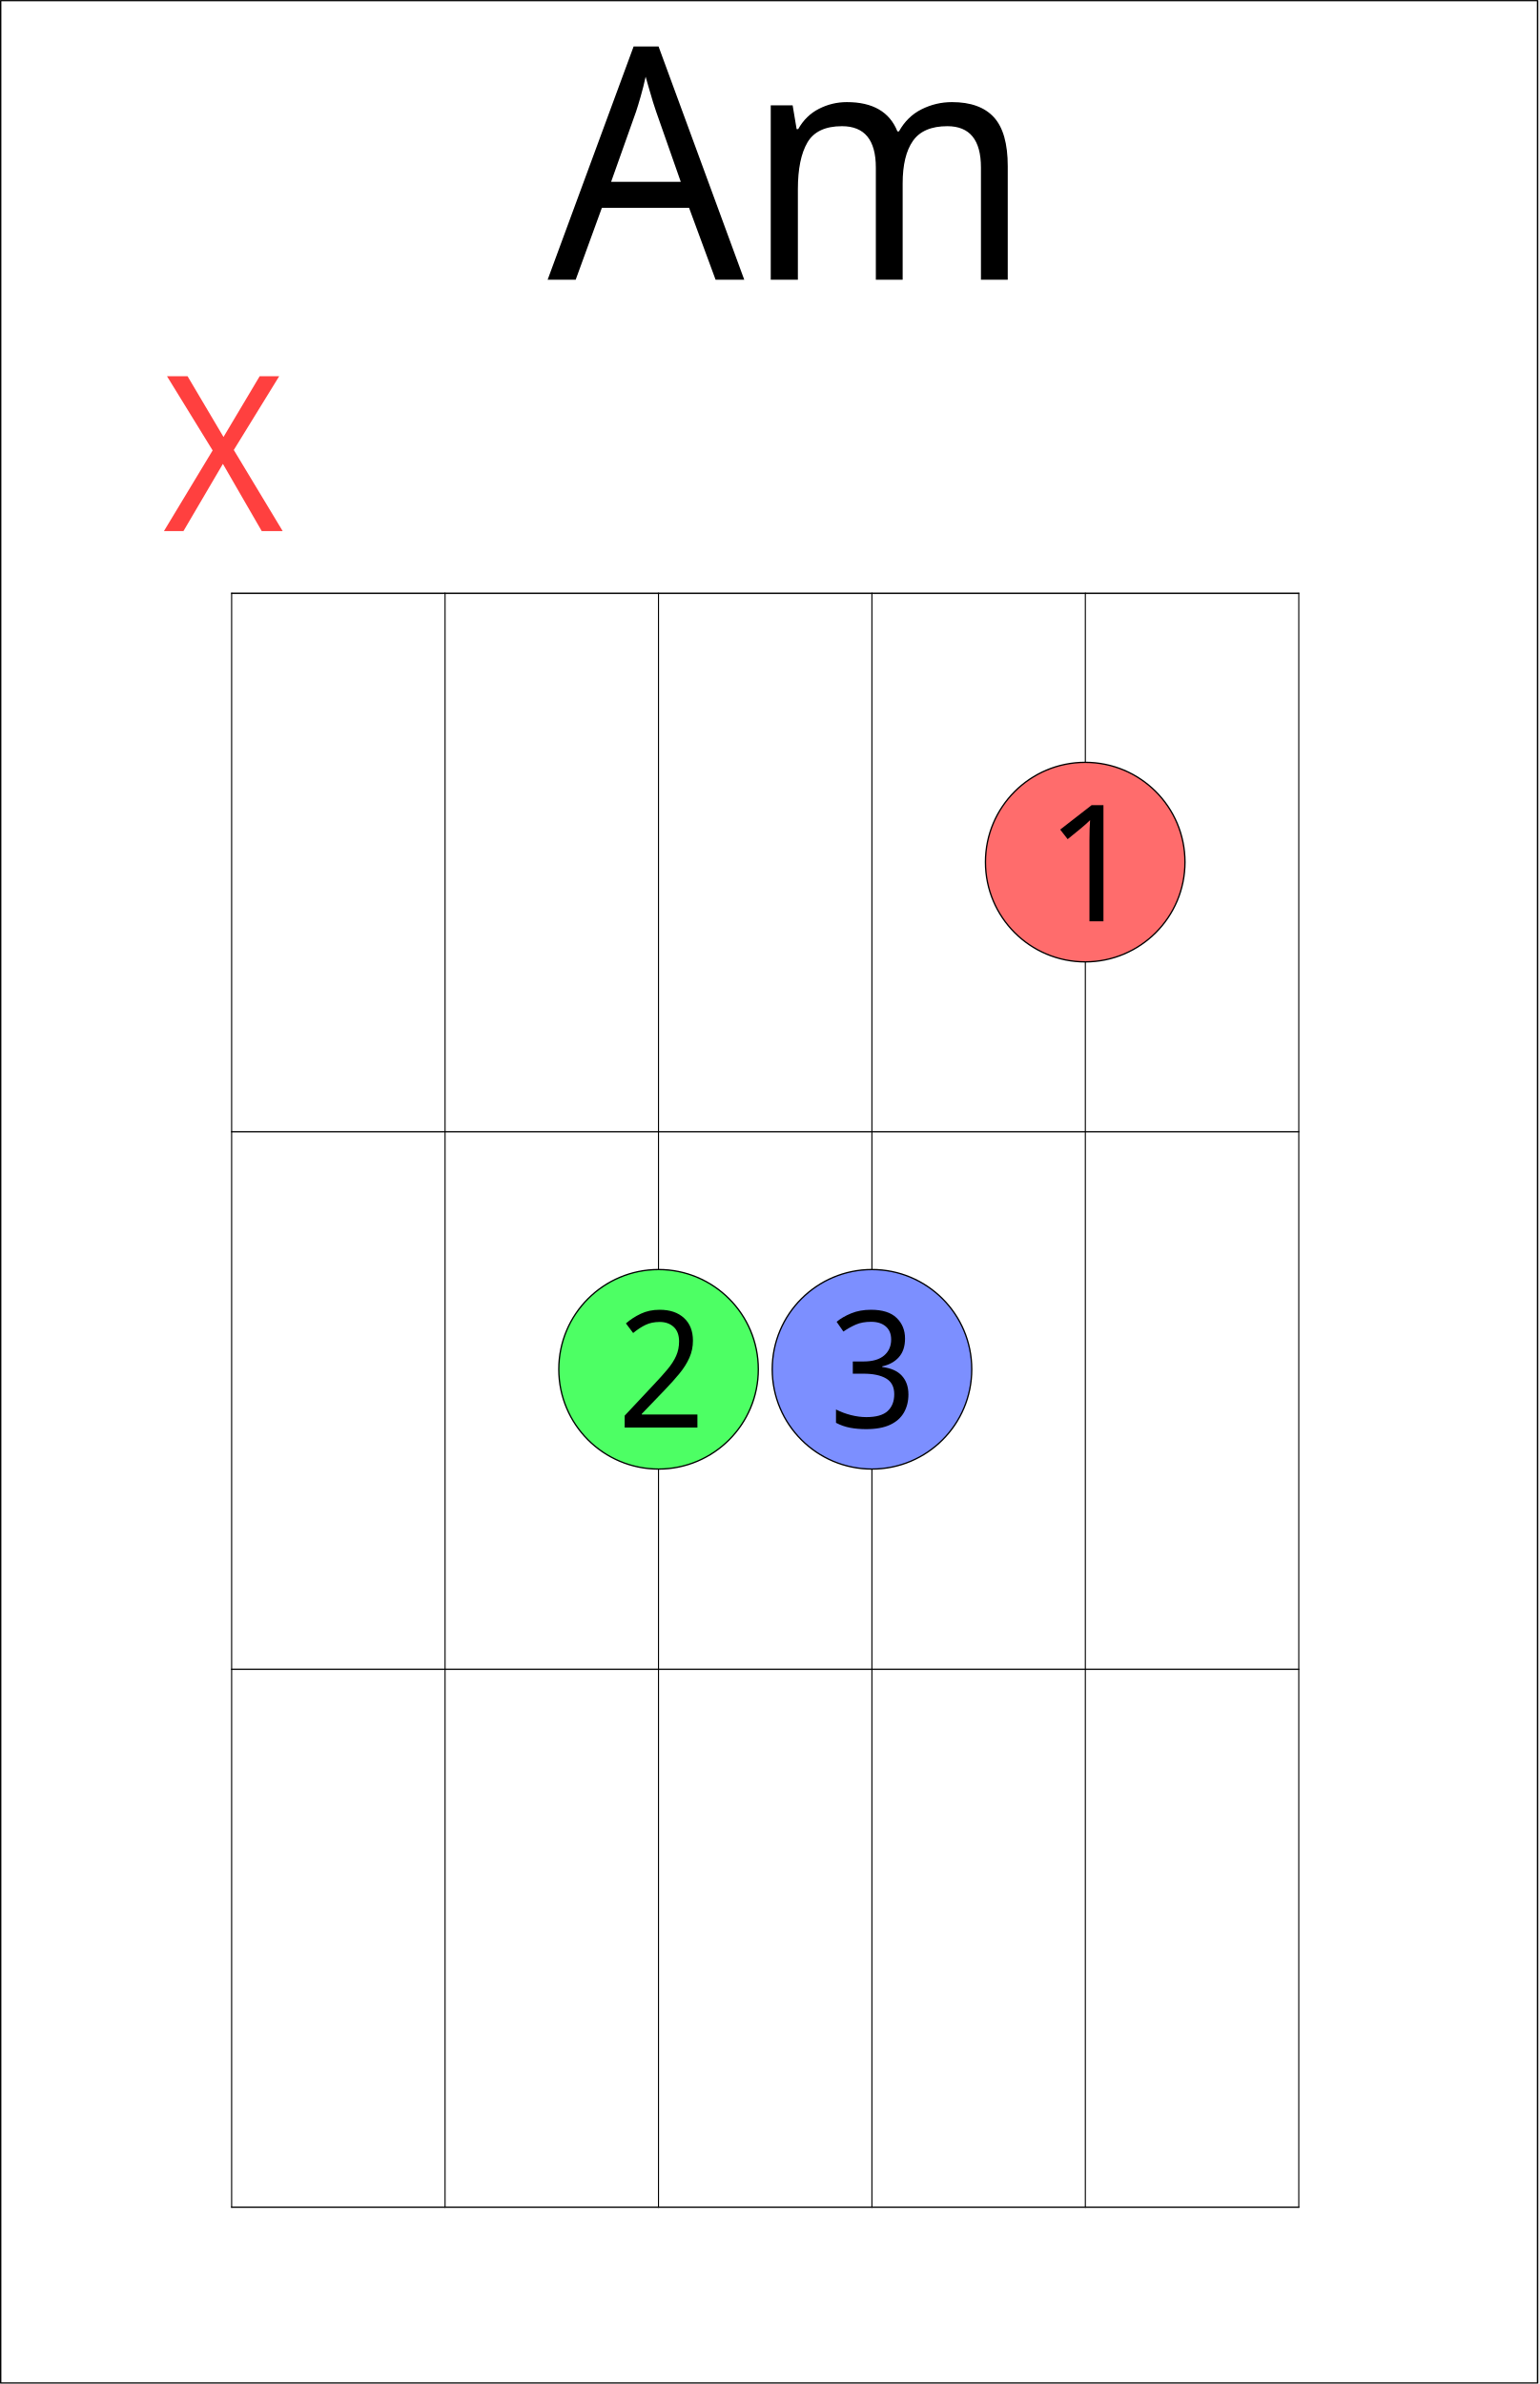
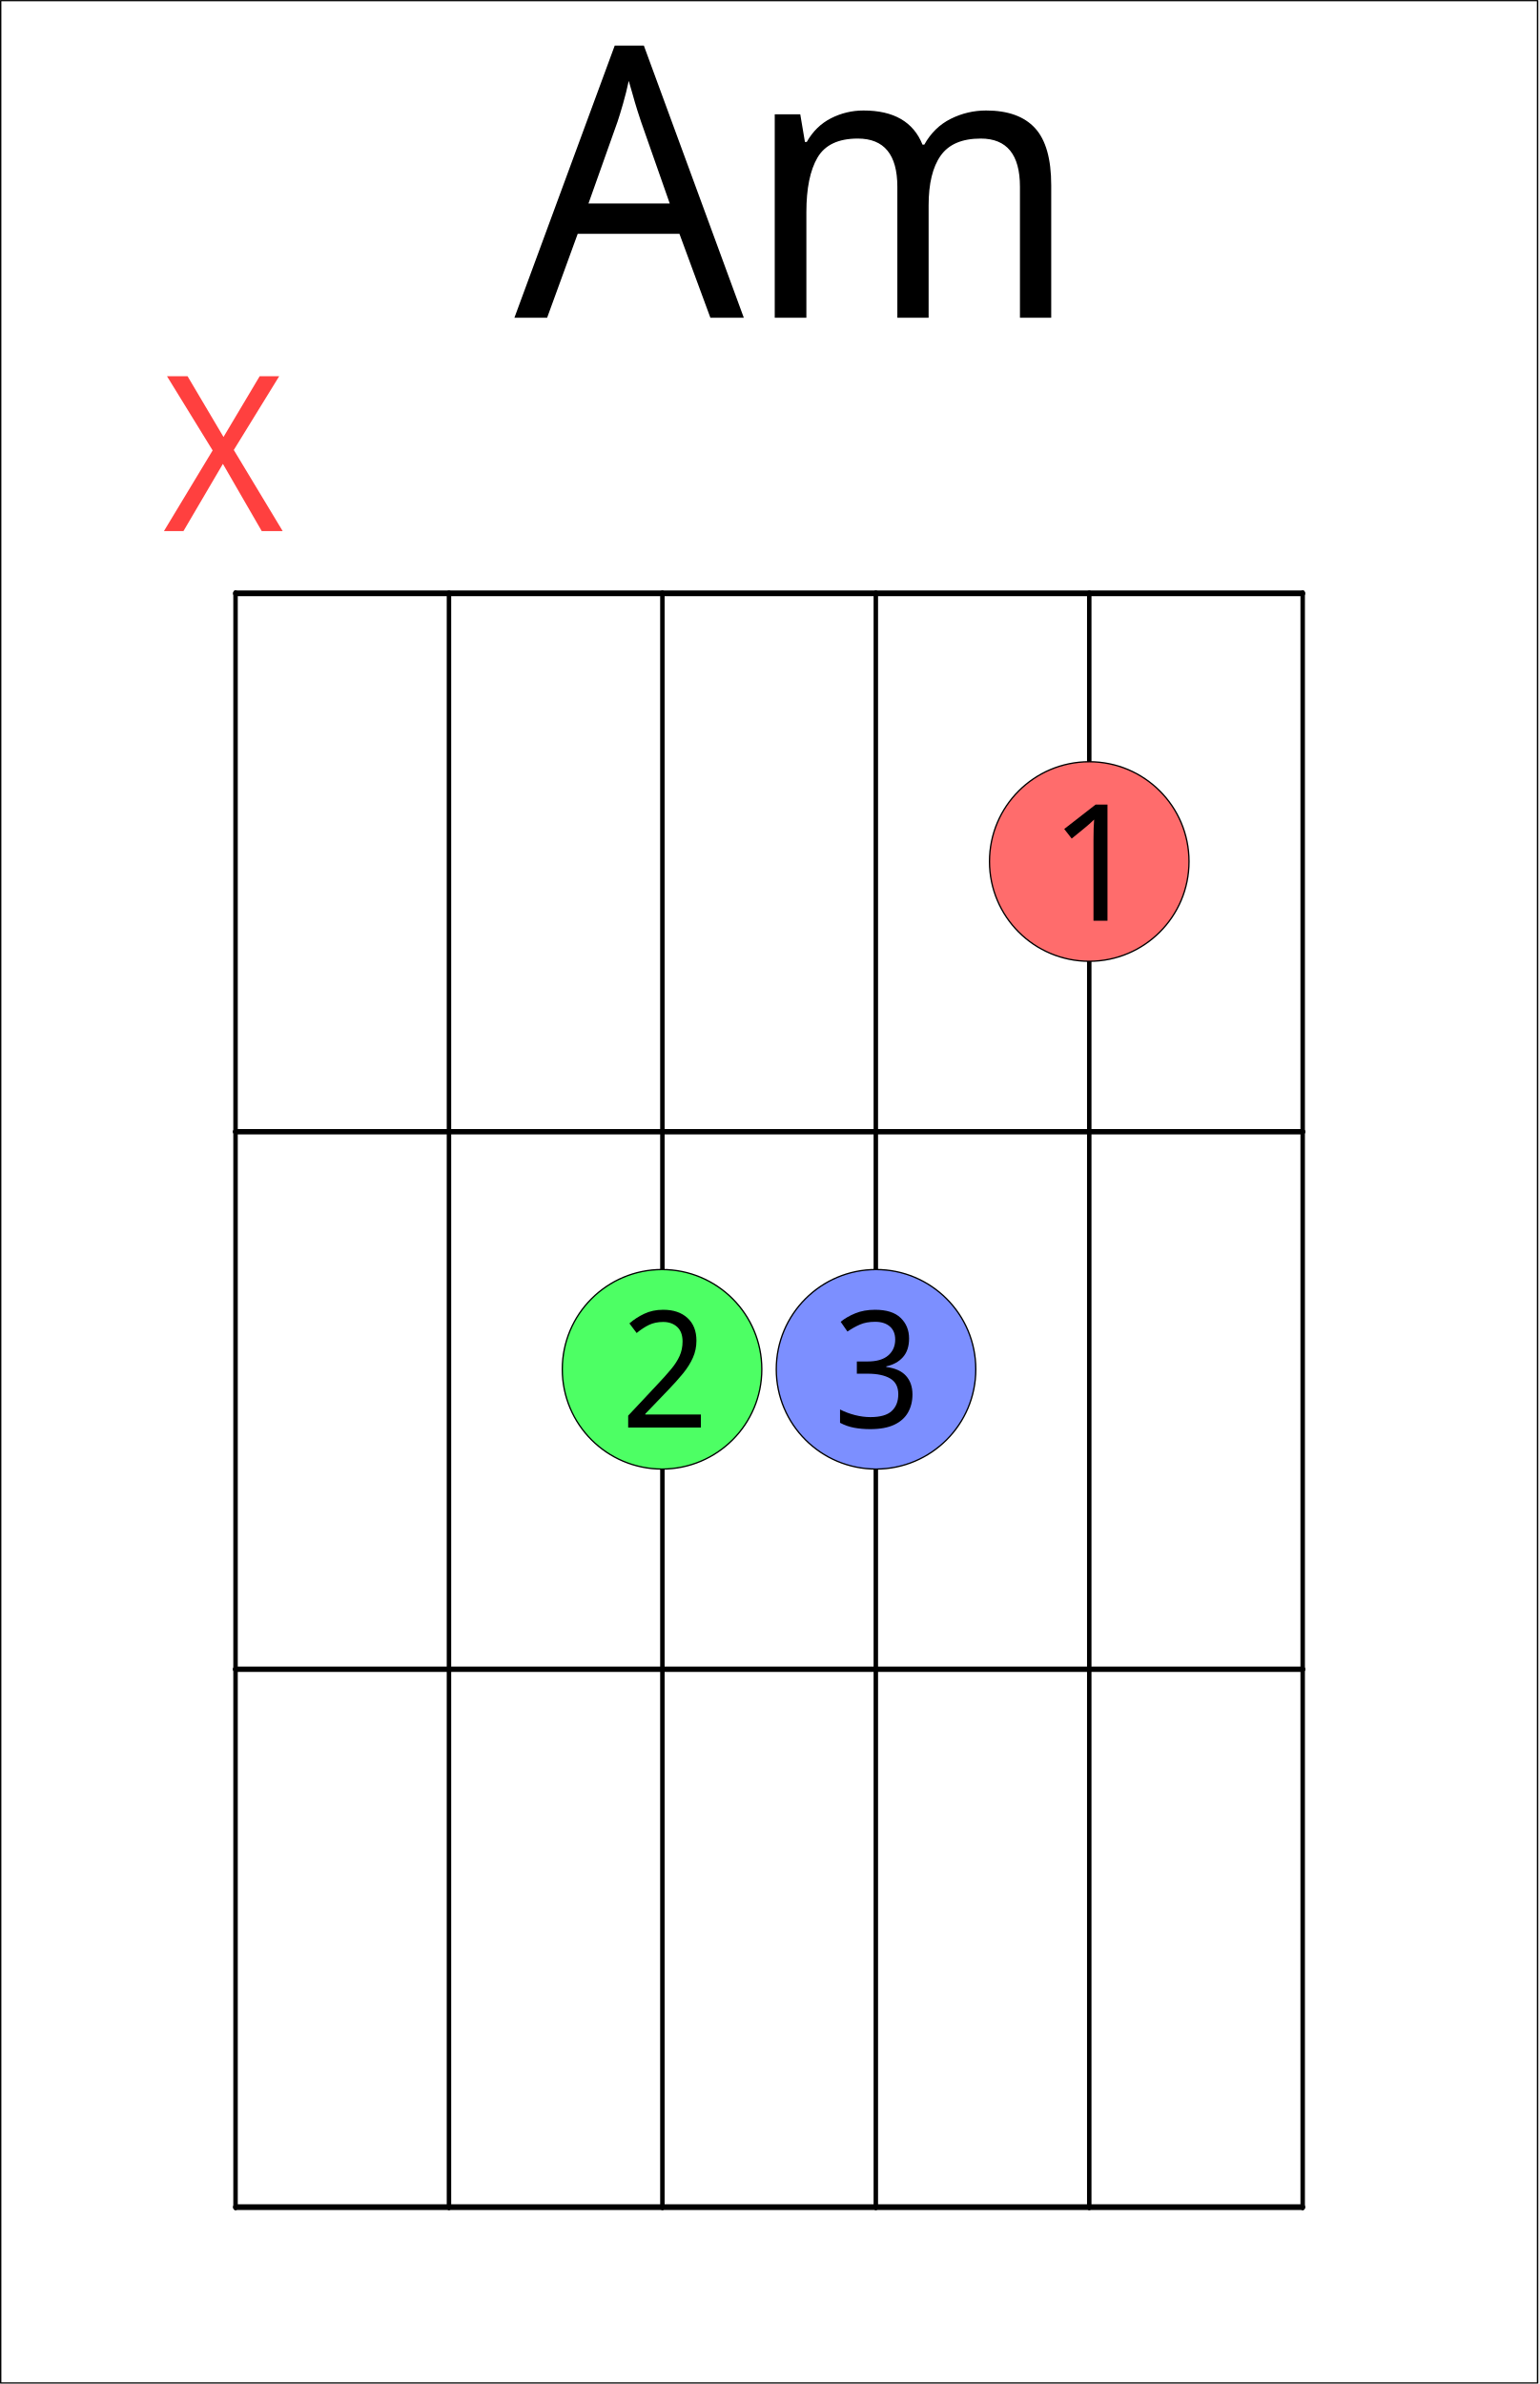
<svg xmlns="http://www.w3.org/2000/svg" width="100%" height="100%" viewBox="0 0 1183 1832" version="1.1" xml:space="preserve" style="fill-rule:evenodd;clip-rule:evenodd;stroke-linecap:round;stroke-linejoin:round;stroke-miterlimit:1.5;">
  <g transform="matrix(1,0,0,1,-1125.071,-324.3032)">
    <g transform="matrix(1.179599,0,0,0.996115,115.0311,294.4734)">
      <rect x="856.681" y="30.448" width="1001.275" height="1837.849" style="fill:white;stroke:black;stroke-width:0.92px;" />
    </g>
-     <g>
+     <g transform="matrix(1,0,0,1,3,0)">
      <g transform="matrix(0.681948,0,0,0.953327,648.722,334.2693)">
-         <path d="M959.535,467.82L959.535,1768.694" style="fill:none;stroke:black;stroke-width:1.21px;" />
+         <path d="M959.535,467.82L959.535,1768.694" style="fill:none;stroke:black;stroke-width:5.03px;" />
      </g>
      <g transform="matrix(0.681948,0,0,0.953327,812.7409,334.2693)">
-         <path d="M959.535,467.82L959.535,1768.694" style="fill:none;stroke:black;stroke-width:1.21px;" />
+         <path d="M959.535,467.82L959.535,1768.694" style="fill:none;stroke:black;stroke-width:5.03px;" />
      </g>
      <g transform="matrix(0.681948,0,0,0.953327,976.7597,334.2693)">
-         <path d="M959.535,467.82L959.535,1768.694" style="fill:none;stroke:black;stroke-width:1.21px;" />
+         <path d="M959.535,467.82L959.535,1768.694" style="fill:none;stroke:black;stroke-width:5.03px;" />
      </g>
      <g transform="matrix(0.681948,0,0,0.953327,1140.779,334.2693)">
-         <path d="M959.535,467.82L959.535,1768.694" style="fill:none;stroke:black;stroke-width:1.21px;" />
+         <path d="M959.535,467.82L959.535,1768.694" style="fill:none;stroke:black;stroke-width:5.03px;" />
      </g>
      <g transform="matrix(0.991923,0,0,0.954545,351.2899,361.5904)">
-         <path d="M1786.306,872.051L959.535,872.051" style="fill:none;stroke:black;stroke-width:1.03px;" />
+         <path d="M1786.306,872.051L959.535,872.051" style="fill:none;stroke:black;stroke-width:4.28px;" />
      </g>
      <g transform="matrix(0.991923,0,0,0.954545,351.2899,242.7936)">
-         <path d="M959.535,1429.21L1786.306,1429.21" style="fill:none;stroke:black;stroke-width:1.03px;" />
+         <path d="M959.535,1429.21L1786.306,1429.21" style="fill:none;stroke:black;stroke-width:4.28px;" />
      </g>
      <g transform="matrix(0.681948,0,0,0.953327,1304.797,334.2693)">
-         <path d="M959.535,467.82L959.535,1768.694" style="fill:none;stroke:black;stroke-width:1.21px;" />
+         <path d="M959.535,467.82L959.535,1768.694" style="fill:none;stroke:black;stroke-width:5.03px;" />
      </g>
      <g transform="matrix(0.681948,0,0,0.953327,1468.816,334.2693)">
-         <path d="M959.535,467.82L959.535,1768.694" style="fill:none;stroke:black;stroke-width:1.21px;" />
+         <path d="M959.535,467.82L959.535,1768.694" style="fill:none;stroke:black;stroke-width:5.03px;" />
      </g>
      <g transform="matrix(0.852435,0,0,0.953327,485.1338,334.2693)">
-         <path d="M959.535,467.82L1921.595,467.82" style="fill:none;stroke:black;stroke-width:1.11px;" />
+         <path d="M959.535,467.82L1921.595,467.82" style="fill:none;stroke:black;stroke-width:4.61px;" />
      </g>
      <g transform="matrix(0.852435,0,0,0.953327,485.1338,334.2693)">
-         <path d="M959.535,1768.694L1921.595,1768.694" style="fill:none;stroke:black;stroke-width:1.11px;" />
+         <path d="M959.535,1768.694L1921.595,1768.694" style="fill:none;stroke:black;stroke-width:4.61px;" />
      </g>
    </g>
-     <g transform="matrix(1,0,0,1,-330.9829,-437.0973)">
+     <g transform="matrix(1,0,0,1,-327.8741,-437.0973)">
      <g transform="matrix(1,0,0,1,180.2814,500.3977)">
        <circle cx="1945.888" cy="1313.251" r="76.664" style="fill:rgb(124,143,255);stroke:black;stroke-width:1px;" />
      </g>
      <g transform="matrix(0.943679,0,0,0.996115,611.4267,1134.302)">
        <g transform="matrix(125.4875,0,0,125.4875,1639.98,726.9097)">
                </g>
        <text x="1570.19px" y="726.91px" style="font-family:'MicrosoftSansSerif', 'Microsoft Sans Serif', sans-serif;font-size:125.488px;">3</text>
      </g>
    </g>
-     <g transform="matrix(1,0,0,1,-2.947424,-23.78231)">
+     <g transform="matrix(1,0,0,1,-0.2641,-23.78231)">
      <g transform="matrix(1,0,0,1,-311.7752,87.08275)">
        <circle cx="1945.888" cy="1313.251" r="76.664" style="fill:rgb(77,255,100);stroke:black;stroke-width:1px;" />
      </g>
      <g transform="matrix(0.943679,0,0,0.996115,120.6423,720.9872)">
        <g transform="matrix(125.4875,0,0,125.4875,1639.98,726.9097)">
                </g>
        <text x="1570.19px" y="726.91px" style="font-family:'MicrosoftSansSerif', 'Microsoft Sans Serif', sans-serif;font-size:125.488px;">2</text>
      </g>
    </g>
-     <g transform="matrix(0.943679,0,0,0.996115,712.5055,335.3414)">
-       <g transform="matrix(250.9751,0,0,250.9751,1259.613,204.7234)">
+     <g transform="matrix(0.943679,0,0,0.996115,686.9837,364.5232)">
+       <g transform="matrix(292.8043,0,0,292.8043,1322.357,204.7234)">
            </g>
-       <text x="883.151px" y="204.723px" style="font-family:'MicrosoftSansSerif', 'Microsoft Sans Serif', sans-serif;font-size:250.975px;">Am</text>
+       <text x="883.151px" y="204.723px" style="font-family:'MicrosoftSansSerif', 'Microsoft Sans Serif', sans-serif;font-size:292.804px;">Am</text>
    </g>
-     <g transform="matrix(1,0,0,1,-15.4758,28.01649)">
+     <g transform="matrix(1,0,0,1,-12.37582,27.55535)">
      <g transform="matrix(1,0,0,1,28.63835,-354.4734)">
        <circle cx="1945.888" cy="1313.251" r="76.664" style="fill:rgb(255,108,108);stroke:black;stroke-width:1px;" />
      </g>
      <g transform="matrix(0.996115,0,0,0.996115,380.0719,280.194)">
        <g transform="matrix(125.4875,0,0,125.4875,1639.98,726.9097)">
                </g>
        <text x="1570.19px" y="726.91px" style="font-family:'MicrosoftSansSerif', 'Microsoft Sans Serif', sans-serif;font-size:125.488px;">1</text>
      </g>
    </g>
    <g transform="matrix(0.943679,0,0,0.996115,421.1025,304.2876)">
      <g transform="matrix(167.3167,0,0,167.3167,990.4101,429.8032)">
            </g>
      <text x="878.811px" y="429.803px" style="font-family:'MicrosoftSansSerif', 'Microsoft Sans Serif', sans-serif;font-size:167.317px;fill:rgb(255,64,63);">X</text>
    </g>
  </g>
</svg>
